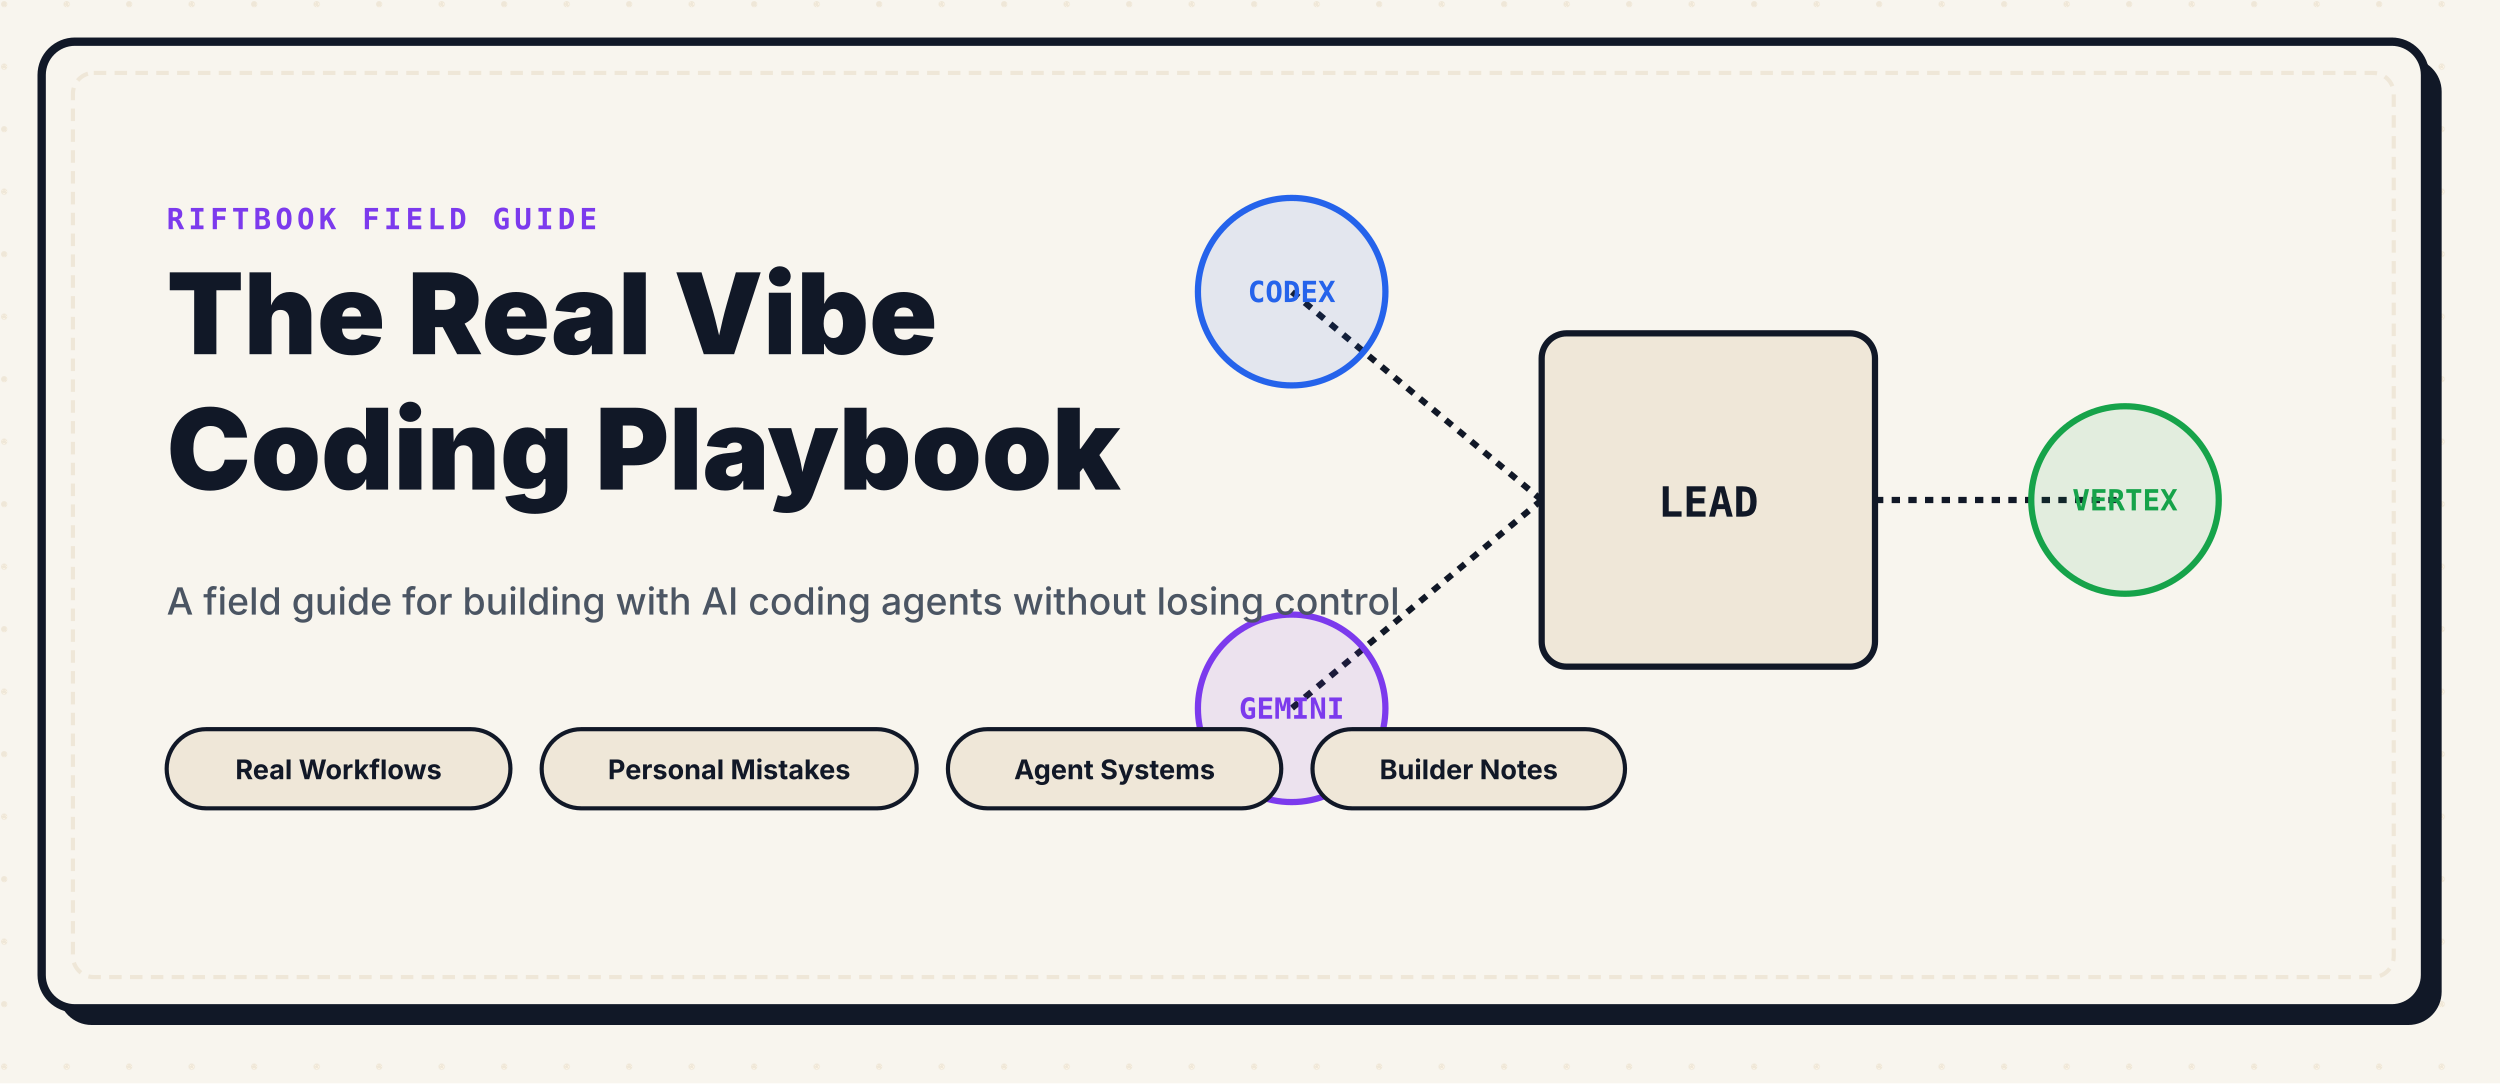
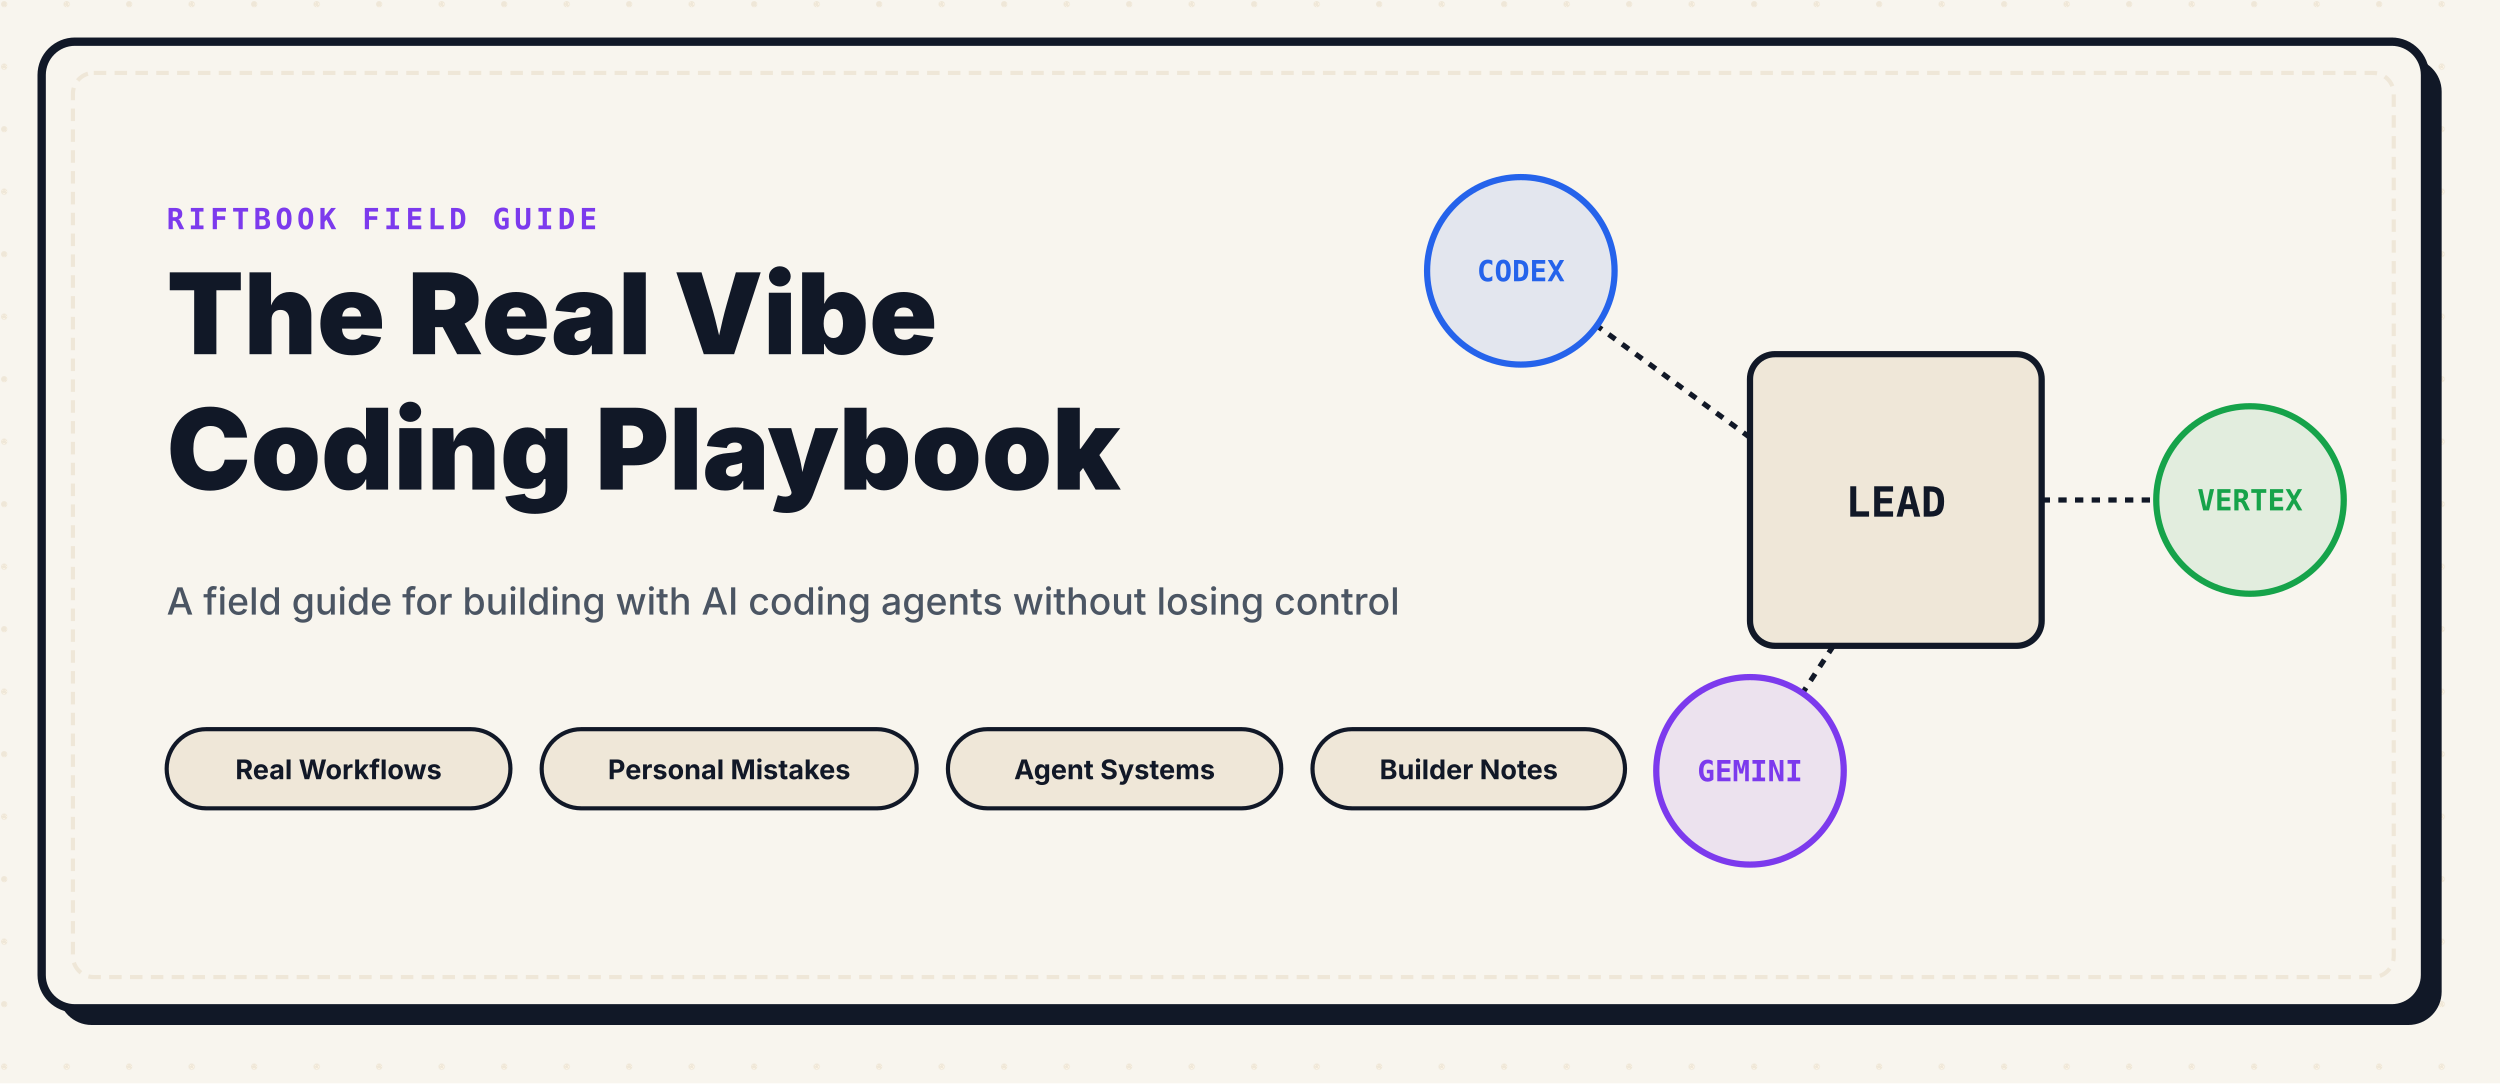
<svg xmlns="http://www.w3.org/2000/svg" width="1200" height="520" viewBox="0 0 1200 520" fill="none">
  <defs>
    <pattern id="dot-grid" width="30" height="30" patternUnits="userSpaceOnUse">
      <circle cx="2" cy="2" r="1.5" fill="#EFE7D8" />
    </pattern>
  </defs>
  <rect width="100%" height="100%" fill="#F8F5EE" />
  <rect width="100%" height="100%" fill="url(#dot-grid)" />
  <rect x="28" y="28" width="1144" height="464" rx="16" fill="#111827" />
  <rect x="20" y="20" width="1144" height="464" rx="16" fill="#F8F5EE" stroke="#111827" stroke-width="4" />
  <rect x="35" y="35" width="1114" height="434" rx="10" stroke="#EFE7D8" stroke-width="2" stroke-dasharray="6 4" fill="none" />
-   <g transform="translate(820, 240)">
-     <rect x="-80" y="-80" width="160" height="160" rx="12" fill="#EFE7D8" stroke="#111827" stroke-width="3" />
+   <g transform="translate(910, 240)">
+     <rect x="-70" y="-70" width="140" height="140" rx="12" fill="#EFE7D8" stroke="#111827" stroke-width="3" />
    <text x="0" y="8" font-family="'JetBrains Mono', monospace" font-size="20" font-weight="700" fill="#111827" text-anchor="middle">LEAD</text>
-     <line x1="-80" y1="0" x2="-200" y2="-100" stroke="#111827" stroke-width="3" stroke-dasharray="4 4" />
-     <line x1="-80" y1="0" x2="-200" y2="100" stroke="#111827" stroke-width="3" stroke-dasharray="4 4" />
-     <line x1="80" y1="0" x2="200" y2="0" stroke="#111827" stroke-width="3" stroke-dasharray="4 4" />
-     <circle cx="-200" cy="-100" r="45" fill="#2563EB" fill-opacity="0.1" stroke="#2563EB" stroke-width="3" />
-     <text x="-200" y="-95" font-family="'JetBrains Mono', monospace" font-size="14" font-weight="700" fill="#2563EB" text-anchor="middle">CODEX</text>
-     <circle cx="-200" cy="100" r="45" fill="#7C3AED" fill-opacity="0.1" stroke="#7C3AED" stroke-width="3" />
-     <text x="-200" y="105" font-family="'JetBrains Mono', monospace" font-size="14" font-weight="700" fill="#7C3AED" text-anchor="middle">GEMINI</text>
-     <circle cx="200" cy="0" r="45" fill="#16A34A" fill-opacity="0.1" stroke="#16A34A" stroke-width="3" />
-     <text x="200" y="5" font-family="'JetBrains Mono', monospace" font-size="14" font-weight="700" fill="#16A34A" text-anchor="middle">VERTEX</text>
+     <line x1="-70" y1="-30" x2="-144" y2="-84" stroke="#111827" stroke-width="2.5" stroke-dasharray="4 4" />
+     <line x1="-30" y1="70" x2="-45" y2="93" stroke="#111827" stroke-width="2.5" stroke-dasharray="4 4" />
+     <line x1="70" y1="0" x2="125" y2="0" stroke="#111827" stroke-width="2.5" stroke-dasharray="4 4" />
+     <circle cx="-180" cy="-110" r="45" fill="#2563EB" fill-opacity="0.1" stroke="#2563EB" stroke-width="3" />
+     <text x="-180" y="-105" font-family="'JetBrains Mono', monospace" font-size="14" font-weight="700" fill="#2563EB" text-anchor="middle">CODEX</text>
+     <circle cx="-70" cy="130" r="45" fill="#7C3AED" fill-opacity="0.1" stroke="#7C3AED" stroke-width="3" />
+     <text x="-70" y="135" font-family="'JetBrains Mono', monospace" font-size="14" font-weight="700" fill="#7C3AED" text-anchor="middle">GEMINI</text>
+     <circle cx="170" cy="0" r="45" fill="#16A34A" fill-opacity="0.1" stroke="#16A34A" stroke-width="3" />
+     <text x="170" y="5" font-family="'JetBrains Mono', monospace" font-size="14" font-weight="700" fill="#16A34A" text-anchor="middle">VERTEX</text>
  </g>
  <g transform="translate(80, 110)">
    <text x="0" y="0" font-family="'JetBrains Mono', monospace" font-size="14" font-weight="700" fill="#7C3AED" letter-spacing="2">RIFTBOOK FIELD GUIDE</text>
    <text x="0" y="60" font-family="Inter, system-ui, sans-serif" font-size="54" font-weight="900" fill="#111827">The Real Vibe</text>
    <text x="0" y="125" font-family="Inter, system-ui, sans-serif" font-size="54" font-weight="900" fill="#111827">Coding Playbook</text>
    <text x="0" y="185" font-family="Inter, system-ui, sans-serif" font-size="18" font-weight="500" fill="#4B5563">A field guide for building with AI coding agents without losing control</text>
    <g transform="translate(0, 240)">
      <rect x="0" y="0" width="165" height="38" rx="19" fill="#EFE7D8" stroke="#111827" stroke-width="2" />
      <text x="82.5" y="24" font-family="Inter, sans-serif" font-size="13" font-weight="700" fill="#111827" text-anchor="middle">Real Workflows</text>
      <rect x="180" y="0" width="180" height="38" rx="19" fill="#EFE7D8" stroke="#111827" stroke-width="2" />
      <text x="270" y="24" font-family="Inter, sans-serif" font-size="13" font-weight="700" fill="#111827" text-anchor="middle">Personal Mistakes</text>
      <rect x="375" y="0" width="160" height="38" rx="19" fill="#EFE7D8" stroke="#111827" stroke-width="2" />
      <text x="455" y="24" font-family="Inter, sans-serif" font-size="13" font-weight="700" fill="#111827" text-anchor="middle">Agent Systems</text>
      <rect x="550" y="0" width="150" height="38" rx="19" fill="#EFE7D8" stroke="#111827" stroke-width="2" />
      <text x="625" y="24" font-family="Inter, sans-serif" font-size="13" font-weight="700" fill="#111827" text-anchor="middle">Builder Notes</text>
    </g>
  </g>
</svg>
